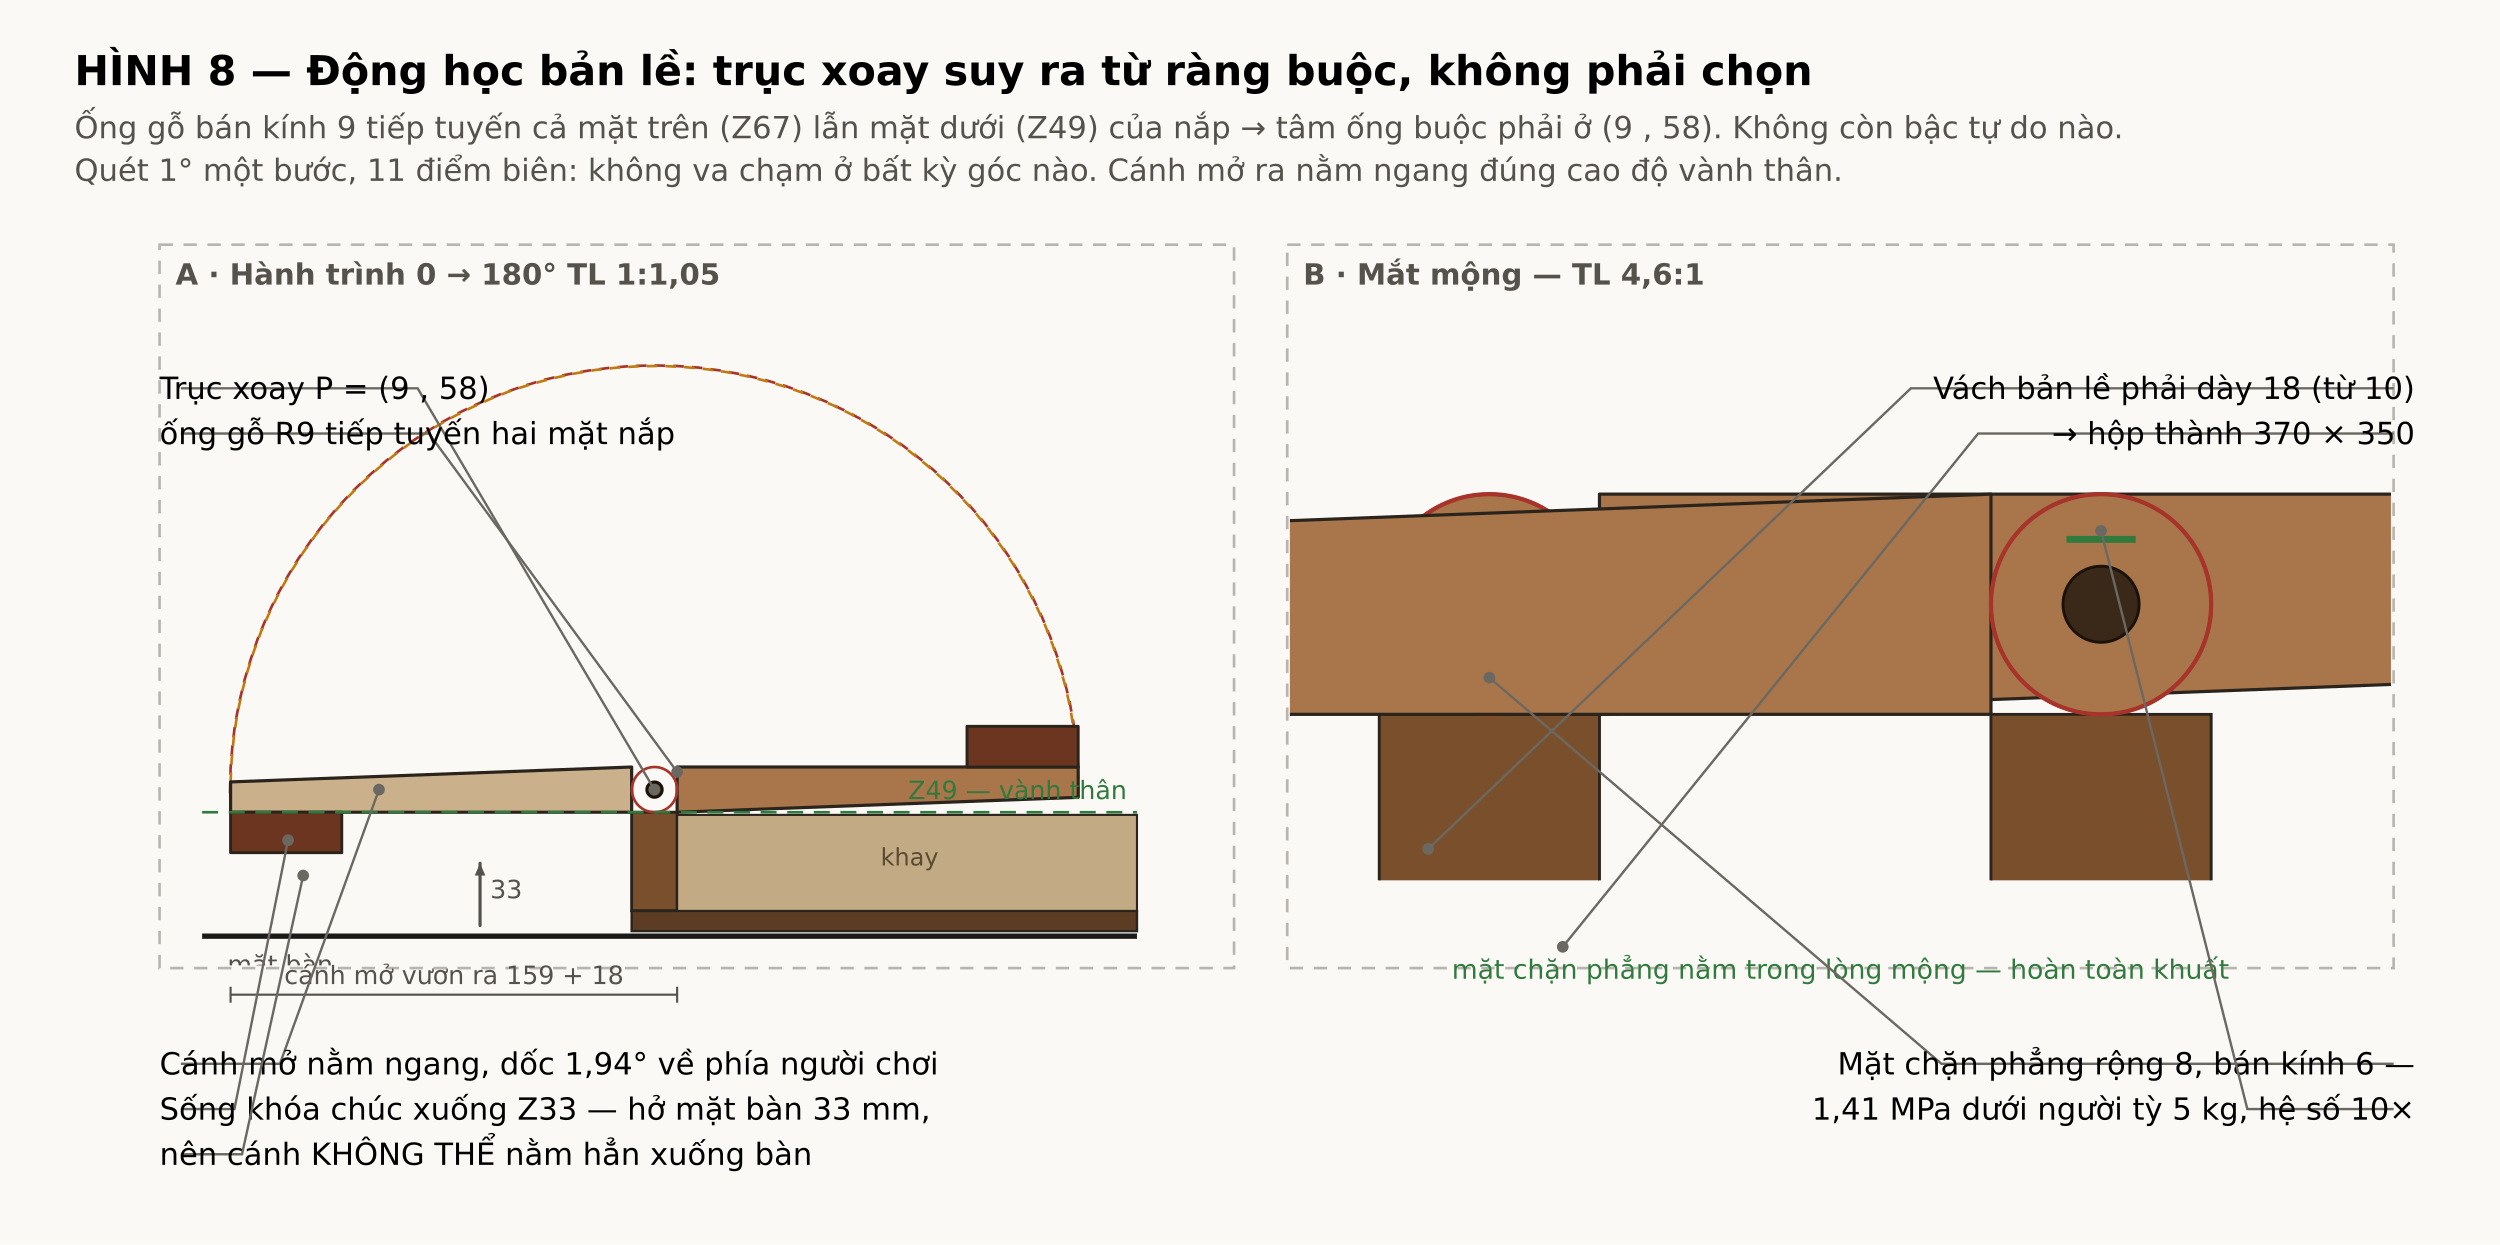
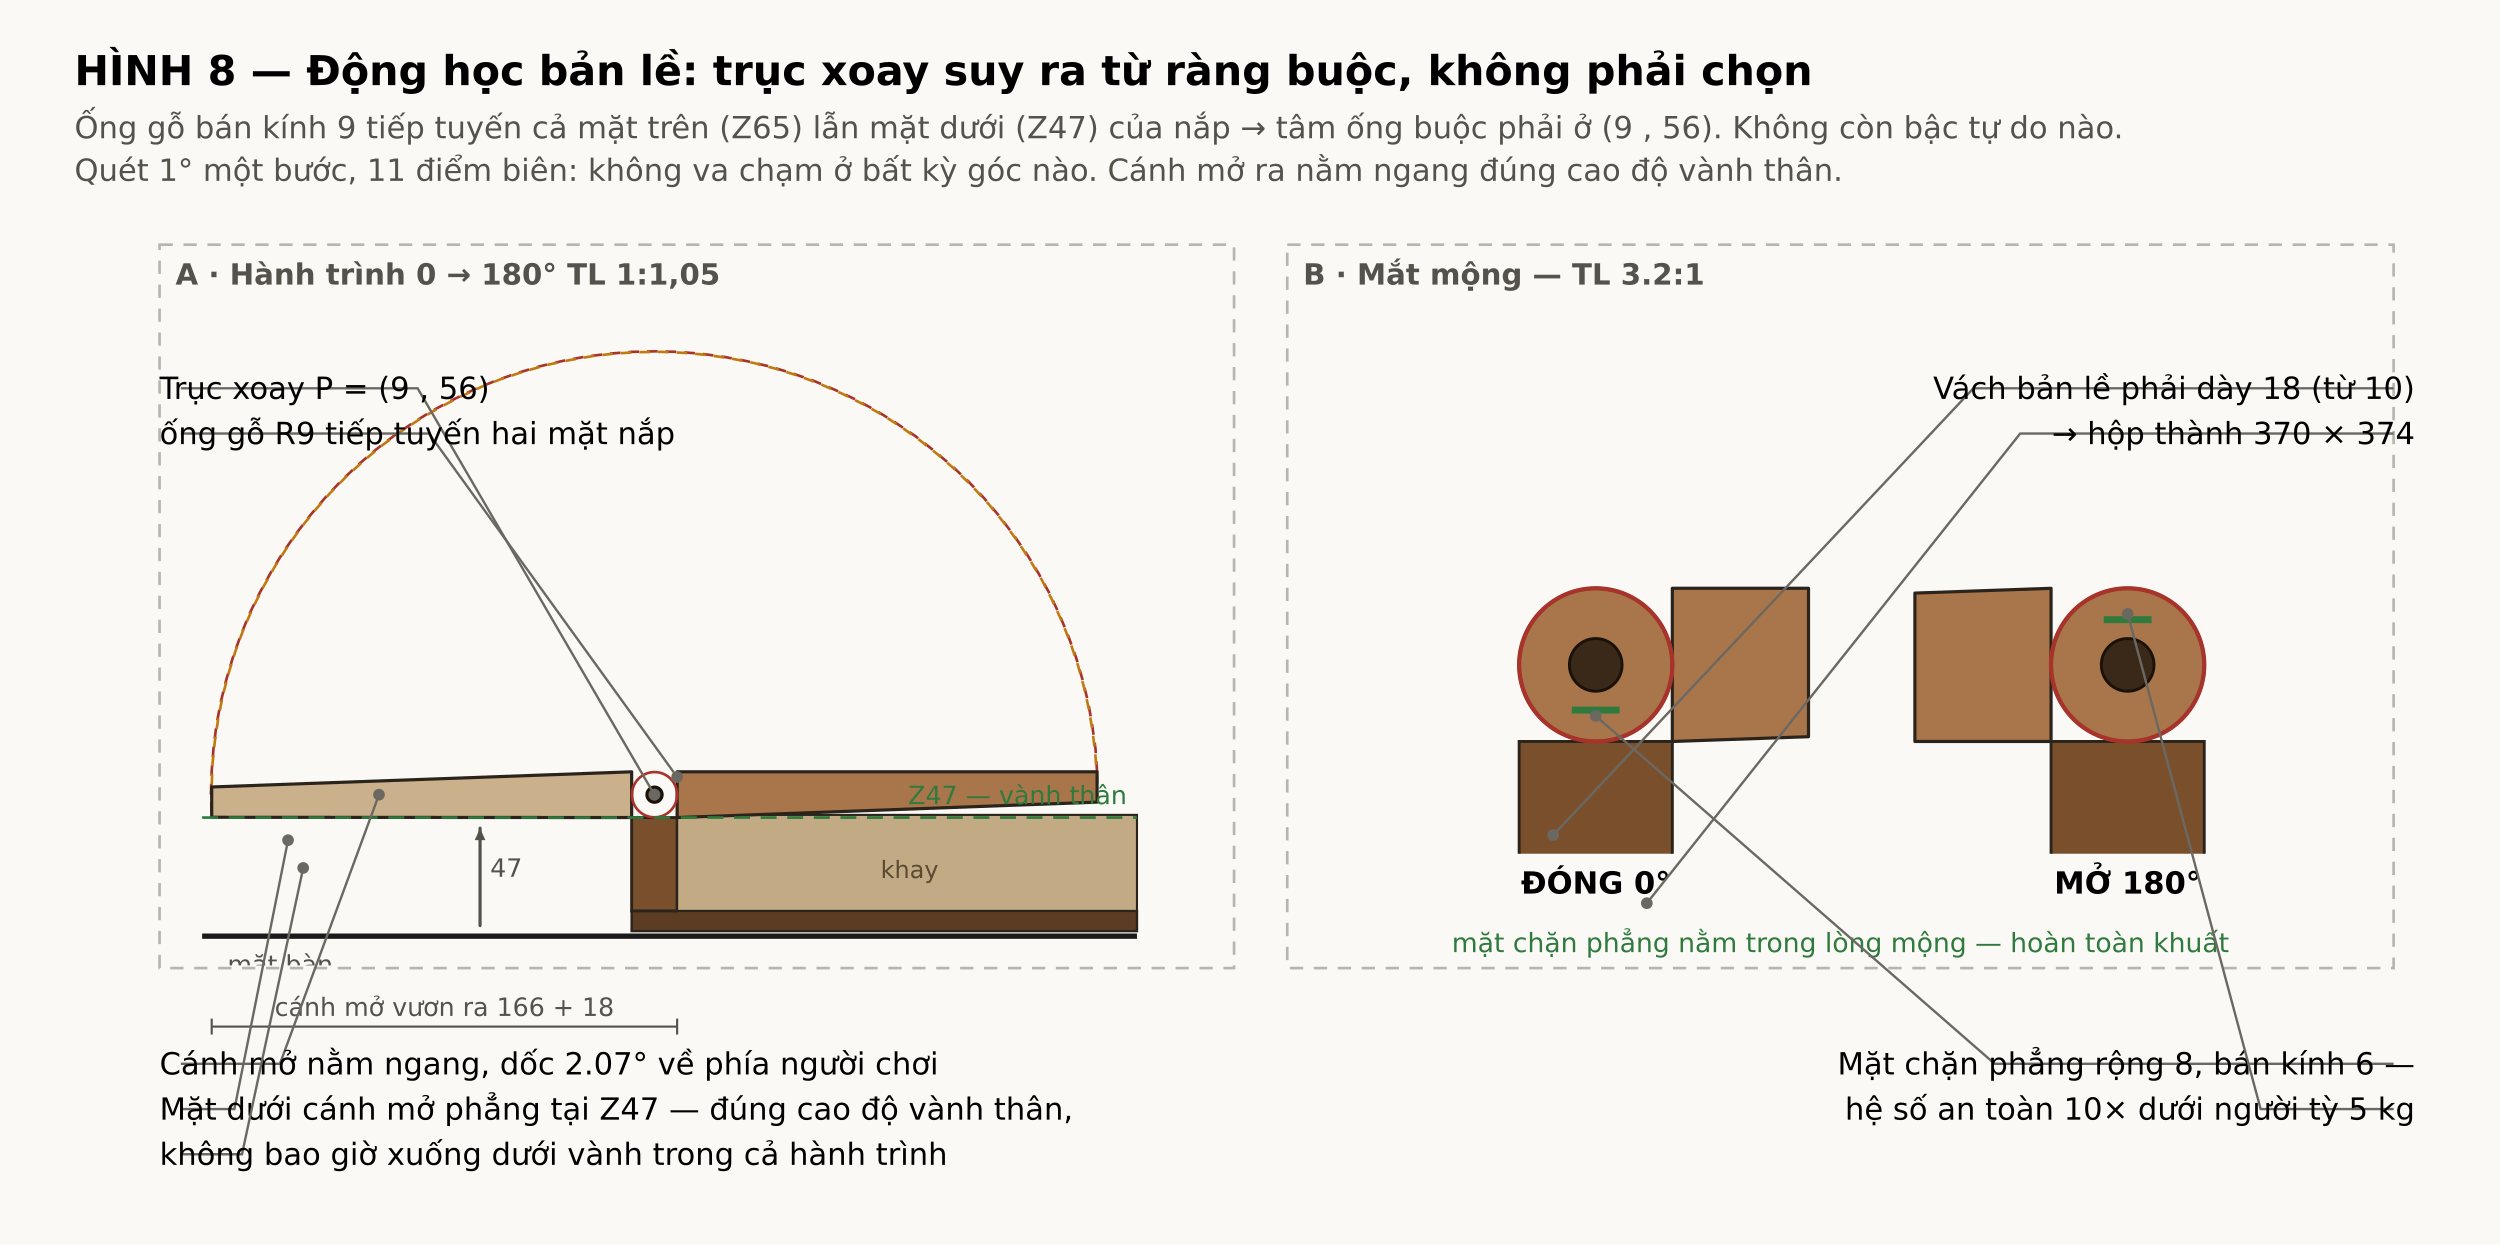
<svg xmlns="http://www.w3.org/2000/svg" width="940" height="468" viewBox="0 0 940 468" font-family="DejaVu Sans" font-size="11.5">
  <rect width="100%" height="100%" fill="#faf9f6" />
  <text x="28" y="32" font-size="15.5" font-weight="bold">HÌNH 8 — Động học bản lề: trục xoay suy ra từ ràng buộc, không phải chọn</text>
-   <text x="28" y="52" fill="#55524b">Ống gỗ bán kính 9 tiếp tuyến cả mặt trên (Z67) lẫn mặt dưới (Z49) của nắp → tâm ống buộc phải ở (9 , 58). Không còn bậc tự do nào.</text>
+   <text x="28" y="52" fill="#55524b">Ống gỗ bán kính 9 tiếp tuyến cả mặt trên (Z65) lẫn mặt dưới (Z47) của nắp → tâm ống buộc phải ở (9 , 56). Không còn bậc tự do nào.</text>
  <text x="28" y="68" fill="#55524b">Quét 1° một bước, 11 điểm biên: không va chạm ở bất kỳ góc nào. Cánh mở ra nằm ngang đúng cao độ vành thân.</text>
  <defs>
    <clipPath id="ca">
      <rect x="61" y="93" width="402" height="270" />
    </clipPath>
    <clipPath id="cb">
-       <rect x="485" y="93" width="414" height="238" />
+       <rect x="485" y="93" width="414" height="228" />
    </clipPath>
  </defs>
  <rect x="60" y="92" width="404" height="272" fill="none" stroke="#b8b5ae" stroke-width="1" stroke-dasharray="5,4" />
  <text x="66" y="107" font-size="11" font-weight="bold" fill="#55524b">A · Hành trình 0 → 180°  TL 1:1,05</text>
  <g clip-path="url(#ca)">
    <line x1="76.0" y1="352.0" x2="427.5" y2="352.0" stroke="#1a1a1a" stroke-width="2" />
    <text x="85.5" y="366.0" font-size="9.5" fill="#55524b">mặt bàn</text>
    <rect x="237.5" y="342.5" width="190.0" height="7.6" fill="#5c3d24" stroke="#2a241c" stroke-width="0.9" />
-     <rect x="237.5" y="305.4" width="17.1" height="37.0" fill="#7a4f2c" stroke="#2a241c" stroke-width="1.1" />
+     <rect x="237.5" y="307.4" width="17.1" height="35.1" fill="#7a4f2c" stroke="#2a241c" stroke-width="1.1" />
    <rect x="254.6" y="306.4" width="172.9" height="36.1" fill="#c2ab84" stroke="#2a241c" stroke-width="0.8" />
-     <text x="342.0" y="325.4" text-anchor="middle" font-size="9" fill="#5a4a32">khay</text>
-     <path d="M 405.4,288.4 L 404.7,280.0 L 403.6,271.7 L 402.1,263.5 L 400.1,255.4 L 397.7,247.4 L 394.9,239.5 L 391.7,231.8 L 388.1,224.3 L 384.1,217.0 L 379.7,209.8 L 375.0,203.0 L 369.9,196.3 L 364.5,190.0 L 358.7,183.9 L 352.7,178.2 L 346.3,172.8 L 339.7,167.7 L 332.8,163.0 L 325.6,158.6 L 318.3,154.7 L 310.8,151.1 L 303.0,147.9 L 295.2,145.1 L 287.1,142.7 L 279.0,140.8 L 270.8,139.3 L 262.5,138.2 L 254.2,137.6 L 245.8,137.4 L 237.5,137.6 L 229.2,138.3 L 220.9,139.4 L 212.7,140.9 L 204.6,142.8 L 196.6,145.2 L 188.7,148.0 L 181.0,151.2 L 173.4,154.8 L 166.1,158.8 L 159.0,163.2 L 152.1,167.9 L 145.5,173.0 L 139.1,178.5 L 133.1,184.2 L 127.4,190.3 L 121.9,196.7 L 116.9,203.3 L 112.1,210.2 L 107.8,217.3 L 103.8,224.6 L 100.2,232.2 L 97.0,239.9 L 94.3,247.8 L 91.9,255.8 L 90.0,263.9 L 88.4,272.1 L 87.4,280.4 L 86.7,288.8 L 86.5,297.1 L 86.7,305.4" fill="none" stroke="#a8332a" stroke-width="1.0" stroke-dasharray="4,3" />
-     <path d="M 405.4,299.8 L 405.3,291.4 L 404.8,283.1 L 403.8,274.8 L 402.5,266.6 L 400.7,258.4 L 398.4,250.4 L 395.8,242.5 L 392.8,234.7 L 389.3,227.1 L 385.4,219.7 L 381.2,212.5 L 376.6,205.6 L 371.7,198.9 L 366.4,192.4 L 360.7,186.3 L 354.8,180.4 L 348.5,174.9 L 342.0,169.7 L 335.2,164.8 L 328.2,160.4 L 320.9,156.2 L 313.5,152.5 L 305.8,149.2 L 298.0,146.3 L 290.0,143.8 L 282.0,141.7 L 273.8,140.0 L 265.5,138.8 L 257.2,138.0 L 248.9,137.6 L 240.6,137.7 L 232.2,138.2 L 223.9,139.1 L 215.7,140.5 L 207.6,142.3 L 199.5,144.5 L 191.6,147.1 L 183.9,150.2 L 176.3,153.7 L 168.9,157.5 L 161.7,161.7 L 154.7,166.3 L 148.0,171.3 L 141.6,176.6 L 135.4,182.2 L 129.6,188.2 L 124.0,194.4 L 118.8,201.0 L 114.0,207.7 L 109.5,214.8 L 105.4,222.0 L 101.7,229.5 L 98.3,237.1 L 95.4,245.0 L 92.9,252.9 L 90.8,261.0 L 89.1,269.2 L 87.9,277.4 L 87.1,285.7 L 86.7,294.0" fill="none" stroke="#c07a12" stroke-width="1.0" stroke-dasharray="4,3" />
-     <polygon points="254.6,305.4 405.4,299.8 405.4,288.4 254.6,288.4" fill="#a9754a" stroke="#2a241c" stroke-width="1.2" stroke-linejoin="round" />
-     <polygon points="363.6,288.4 405.4,288.4 405.4,273.1 363.6,273.1" fill="#6b3520" stroke="#2a241c" stroke-width="1.1" stroke-linejoin="round" />
-     <polygon points="237.5,288.4 86.7,294.0 86.7,305.4 237.5,305.4" fill="#cbb08c" stroke="#2a241c" stroke-width="1.2" stroke-linejoin="round" />
-     <polygon points="128.5,305.4 86.7,305.4 86.7,320.6 128.5,320.6" fill="#6b3520" stroke="#2a241c" stroke-width="1.1" stroke-linejoin="round" />
-     <circle cx="246.1" cy="296.9" r="2.9" fill="#3a2818" stroke="#1a1208" stroke-width="1.1" />
-     <circle cx="246.1" cy="296.9" r="8.5" fill="none" stroke="#a8332a" stroke-width="1.0" />
-     <line x1="76.0" y1="305.4" x2="427.5" y2="305.4" stroke="#2f7a3c" stroke-width="1" stroke-dasharray="6,4" />
-     <text x="423.7" y="300.45" text-anchor="end" font-size="9.5" fill="#2f7a3c">Z49 — vành thân</text>
-     <line x1="180.5" y1="348.0" x2="180.5" y2="324.6" stroke="#55524b" stroke-width="1.2" stroke-linecap="round" />
-     <polygon points="180.5,324.6 182.5,329.2 178.5,329.2" fill="#55524b" />
-     <text x="184.3" y="337.75" font-size="9.5" fill="#55524b">33</text>
+     <text x="342.0" y="330.15" text-anchor="middle" font-size="9" fill="#5a4a32">khay</text>
+     <path d="M 412.5,290.2 L 411.9,281.5 L 410.7,272.9 L 409.2,264.3 L 407.1,255.8 L 404.7,247.5 L 401.7,239.2 L 398.4,231.2 L 394.7,223.3 L 390.5,215.6 L 386.0,208.2 L 381.0,201.0 L 375.7,194.0 L 370.1,187.4 L 364.1,181.0 L 357.7,175.0 L 351.1,169.4 L 344.2,164.0 L 337.0,159.1 L 329.6,154.5 L 321.9,150.3 L 314.0,146.6 L 306.0,143.2 L 297.7,140.3 L 289.4,137.8 L 280.9,135.8 L 272.3,134.2 L 263.6,133.0 L 254.9,132.3 L 246.2,132.1 L 237.5,132.3 L 228.8,133.0 L 220.1,134.1 L 211.6,135.7 L 203.1,137.7 L 194.7,140.2 L 186.5,143.1 L 178.4,146.4 L 170.5,150.2 L 162.8,154.3 L 155.4,158.9 L 148.2,163.8 L 141.3,169.1 L 134.6,174.8 L 128.3,180.8 L 122.3,187.1 L 116.6,193.8 L 111.3,200.7 L 106.3,207.9 L 101.8,215.3 L 97.6,223.0 L 93.8,230.8 L 90.5,238.9 L 87.6,247.1 L 85.1,255.5 L 83.0,264.0 L 81.4,272.5 L 80.3,281.2 L 79.6,289.9 L 79.3,298.6 L 79.6,307.3" fill="none" stroke="#a8332a" stroke-width="1.0" stroke-dasharray="4,3" />
+     <path d="M 412.5,301.6 L 412.5,292.9 L 411.9,284.2 L 410.9,275.6 L 409.5,267.0 L 407.6,258.5 L 405.3,250.1 L 402.5,241.8 L 399.3,233.7 L 395.7,225.8 L 391.7,218.0 L 387.2,210.5 L 382.4,203.2 L 377.2,196.2 L 371.7,189.5 L 365.8,183.1 L 359.6,177.0 L 353.0,171.2 L 346.2,165.8 L 339.1,160.7 L 331.8,156.0 L 324.2,151.8 L 316.4,147.9 L 308.4,144.4 L 300.2,141.3 L 291.9,138.7 L 283.5,136.5 L 274.9,134.8 L 266.3,133.5 L 257.6,132.7 L 248.9,132.3 L 240.2,132.4 L 231.5,132.9 L 222.8,133.9 L 214.2,135.4 L 205.7,137.2 L 197.3,139.6 L 189.0,142.3 L 180.9,145.5 L 173.0,149.2 L 165.3,153.2 L 157.8,157.6 L 150.5,162.4 L 143.5,167.6 L 136.8,173.2 L 130.3,179.1 L 124.2,185.3 L 118.5,191.8 L 113.0,198.6 L 108.0,205.7 L 103.3,213.1 L 99.0,220.7 L 95.1,228.5 L 91.6,236.5 L 88.6,244.6 L 86.0,253.0 L 83.8,261.4 L 82.1,269.9 L 80.8,278.6 L 79.9,287.2 L 79.6,295.9" fill="none" stroke="#c07a12" stroke-width="1.0" stroke-dasharray="4,3" />
+     <polygon points="254.6,307.4 412.5,301.6 412.5,290.2 254.6,290.2" fill="#a9754a" stroke="#2a241c" stroke-width="1.2" stroke-linejoin="round" />
+     <polygon points="237.5,290.2 79.6,295.9 79.6,307.3 237.5,307.4" fill="#cbb08c" stroke="#2a241c" stroke-width="1.2" stroke-linejoin="round" />
+     <circle cx="246.1" cy="298.8" r="2.9" fill="#3a2818" stroke="#1a1208" stroke-width="1.1" />
+     <circle cx="246.1" cy="298.8" r="8.5" fill="none" stroke="#a8332a" stroke-width="1.0" />
+     <line x1="76.0" y1="307.4" x2="427.5" y2="307.4" stroke="#2f7a3c" stroke-width="1" stroke-dasharray="6,4" />
+     <text x="423.7" y="302.35" text-anchor="end" font-size="9.5" fill="#2f7a3c">Z47 — vành thân</text>
+     <line x1="180.5" y1="348.0" x2="180.5" y2="311.4" stroke="#55524b" stroke-width="1.2" stroke-linecap="round" />
+     <polygon points="180.5,311.4 182.5,315.9 178.5,315.9" fill="#55524b" />
+     <text x="184.3" y="329.675" font-size="9.5" fill="#55524b">47</text>
  </g>
-   <line x1="86.7" y1="374.0" x2="254.6" y2="374.0" stroke="#55524b" stroke-width="0.8" />
-   <line x1="86.7" y1="371.0" x2="86.7" y2="377.0" stroke="#55524b" stroke-width="0.8" />
-   <line x1="254.6" y1="371.0" x2="254.6" y2="377.0" stroke="#55524b" stroke-width="0.8" />
-   <text x="170.7" y="370.0" text-anchor="middle" font-size="9.5" fill="#55524b">cánh mở vươn ra 159 + 18</text>
+   <line x1="79.6" y1="386.0" x2="254.6" y2="386.0" stroke="#55524b" stroke-width="0.8" />
+   <line x1="79.6" y1="383.0" x2="79.6" y2="389.0" stroke="#55524b" stroke-width="0.8" />
+   <line x1="254.6" y1="383.0" x2="254.6" y2="389.0" stroke="#55524b" stroke-width="0.8" />
+   <text x="167.1" y="382.0" text-anchor="middle" font-size="9.5" fill="#55524b">cánh mở vươn ra 166 + 18</text>
  <rect x="484" y="92" width="416" height="272" fill="none" stroke="#b8b5ae" stroke-width="1" stroke-dasharray="5,4" />
-   <text x="490" y="107" font-size="11" font-weight="bold" fill="#55524b">B · Mắt mộng — TL 4,6:1</text>
+   <text x="490" y="107" font-size="11" font-weight="bold" fill="#55524b">B · Mắt mộng — TL 3.2:1</text>
  <g clip-path="url(#cb)">
-     <rect x="518.6" y="268.6" width="82.8" height="133.4" fill="#7a4f2c" stroke="#2a241c" stroke-width="1.1" />
-     <circle cx="560.0" cy="227.2" r="41.4" fill="#a9754a" stroke="#2a241c" stroke-width="1.2" />
-     <polygon points="601.4,268.6 1331.4,241.0 1331.4,185.8 601.4,185.8" fill="#a9754a" stroke="#2a241c" stroke-width="1.2" stroke-linejoin="round" />
-     <circle cx="560.0" cy="227.2" r="41.4" fill="none" stroke="#a8332a" stroke-width="1.6" />
-     <path d="M 547.0,251.6 L 573.0,251.6" fill="none" stroke="#2f7a3c" stroke-width="2.6" />
-     <circle cx="560.0" cy="227.2" r="14.3" fill="#3a2818" stroke="#1a1208" stroke-width="1.1" />
-     <text x="560.0" y="350" text-anchor="middle" font-size="11.5" font-weight="bold">ĐÓNG 0°</text>
-     <rect x="748.6" y="268.6" width="82.8" height="133.4" fill="#7a4f2c" stroke="#2a241c" stroke-width="1.1" />
-     <circle cx="790.0" cy="227.2" r="41.4" fill="#a9754a" stroke="#2a241c" stroke-width="1.2" />
-     <polygon points="748.6,185.8 18.6,213.4 18.6,268.6 748.6,268.6" fill="#a9754a" stroke="#2a241c" stroke-width="1.2" stroke-linejoin="round" />
-     <circle cx="790.0" cy="227.2" r="41.4" fill="none" stroke="#a8332a" stroke-width="1.6" />
-     <path d="M 803.0,202.8 L 777.0,202.8" fill="none" stroke="#2f7a3c" stroke-width="2.6" />
-     <circle cx="790.0" cy="227.2" r="14.3" fill="#3a2818" stroke="#1a1208" stroke-width="1.1" />
-     <text x="790.0" y="350" text-anchor="middle" font-size="11.5" font-weight="bold">MỞ 180°</text>
+     <rect x="571.2" y="278.8" width="57.6" height="70.4" fill="#7a4f2c" stroke="#2a241c" stroke-width="1.1" />
+     <circle cx="600.0" cy="250.0" r="28.8" fill="#a9754a" stroke="#2a241c" stroke-width="1.2" />
+     <polygon points="628.8,278.8 680.0,277.0 680.0,221.2 628.8,221.2" fill="#a9754a" stroke="#2a241c" stroke-width="1.2" stroke-linejoin="round" />
+     <circle cx="600.0" cy="250.0" r="28.8" fill="none" stroke="#a8332a" stroke-width="1.6" />
+     <path d="M 591.0,267.0 L 609.0,267.0" fill="none" stroke="#2f7a3c" stroke-width="2.6" />
+     <circle cx="600.0" cy="250.0" r="9.9" fill="#3a2818" stroke="#1a1208" stroke-width="1.1" />
+     <rect x="771.2" y="278.8" width="57.6" height="70.4" fill="#7a4f2c" stroke="#2a241c" stroke-width="1.1" />
+     <circle cx="800.0" cy="250.0" r="28.8" fill="#a9754a" stroke="#2a241c" stroke-width="1.2" />
+     <polygon points="771.2,221.2 720.0,223.0 720.0,278.8 771.2,278.8" fill="#a9754a" stroke="#2a241c" stroke-width="1.2" stroke-linejoin="round" />
+     <circle cx="800.0" cy="250.0" r="28.8" fill="none" stroke="#a8332a" stroke-width="1.6" />
+     <path d="M 809.0,233.0 L 791.0,233.0" fill="none" stroke="#2f7a3c" stroke-width="2.6" />
+     <circle cx="800.0" cy="250.0" r="9.9" fill="#3a2818" stroke="#1a1208" stroke-width="1.1" />
  </g>
-   <text x="692" y="368" text-anchor="middle" font-size="10" fill="#2f7a3c">mặt chặn phẳng nằm trong lòng mộng — hoàn toàn khuất</text>
-   <polyline points="68,146 157.025,146 246.05,296.9" fill="none" stroke="#6b6862" stroke-width="0.9" />
-   <circle cx="246.05" cy="296.9" r="2.2" fill="#6b6862" />
-   <text x="60" y="150" text-anchor="start">Trục xoay P = (9 , 58)</text>
-   <polyline points="68,163 161.3,163 254.6,290.25" fill="none" stroke="#6b6862" stroke-width="0.9" />
-   <circle cx="254.6" cy="290.25" r="2.2" fill="#6b6862" />
+   <text x="600.0" y="336" text-anchor="middle" font-size="11.5" font-weight="bold">ĐÓNG 0°</text>
+   <text x="800.0" y="336" text-anchor="middle" font-size="11.5" font-weight="bold">MỞ 180°</text>
+   <text x="692" y="358" text-anchor="middle" font-size="10" fill="#2f7a3c">mặt chặn phẳng nằm trong lòng mộng — hoàn toàn khuất</text>
+   <polyline points="68,146 157.025,146 246.05,298.8" fill="none" stroke="#6b6862" stroke-width="0.9" />
+   <circle cx="246.05" cy="298.8" r="2.2" fill="#6b6862" />
+   <text x="60" y="150" text-anchor="start">Trục xoay P = (9 , 56)</text>
+   <polyline points="68,163 161.3,163 254.6,292.15" fill="none" stroke="#6b6862" stroke-width="0.9" />
+   <circle cx="254.6" cy="292.15" r="2.2" fill="#6b6862" />
  <text x="60" y="167" text-anchor="start">ống gỗ R9 tiếp tuyến hai mặt nắp</text>
-   <polyline points="68,400 105.25,400 142.5,296.9" fill="none" stroke="#6b6862" stroke-width="0.9" />
-   <circle cx="142.5" cy="296.9" r="2.2" fill="#6b6862" />
-   <text x="60" y="404" text-anchor="start">Cánh mở nằm ngang, dốc 1,94° về phía người chơi</text>
+   <polyline points="68,400 105.25,400 142.5,298.8" fill="none" stroke="#6b6862" stroke-width="0.9" />
+   <circle cx="142.5" cy="298.8" r="2.2" fill="#6b6862" />
+   <text x="60" y="404" text-anchor="start">Cánh mở nằm ngang, dốc 2.07° về phía người chơi</text>
  <polyline points="68,417 88.15,417 108.3,315.9" fill="none" stroke="#6b6862" stroke-width="0.9" />
  <circle cx="108.3" cy="315.9" r="2.2" fill="#6b6862" />
-   <text x="60" y="421" text-anchor="start">Sống khóa chúc xuống Z33 — hở mặt bàn 33 mm,</text>
-   <polyline points="68,434 91.0,434 114.0,329.2" fill="none" stroke="#6b6862" stroke-width="0.9" />
-   <circle cx="114.0" cy="329.2" r="2.2" fill="#6b6862" />
-   <text x="60" y="438" text-anchor="start">nên cánh KHÔNG THỂ nằm hẳn xuống bàn</text>
-   <polyline points="900,400 730.0,400 560.0,254.8" fill="none" stroke="#6b6862" stroke-width="0.9" />
-   <circle cx="560.0" cy="254.8" r="2.2" fill="#6b6862" />
+   <text x="60" y="421" text-anchor="start">Mặt dưới cánh mở phẳng tại Z47 — đúng cao độ vành thân,</text>
+   <polyline points="68,434 91.0,434 114.0,326.35" fill="none" stroke="#6b6862" stroke-width="0.9" />
+   <circle cx="114.0" cy="326.35" r="2.2" fill="#6b6862" />
+   <text x="60" y="438" text-anchor="start">không bao giờ xuống dưới vành trong cả hành trình</text>
+   <polyline points="900,400 750.0,400 600.0,269.2" fill="none" stroke="#6b6862" stroke-width="0.9" />
+   <circle cx="600.0" cy="269.2" r="2.2" fill="#6b6862" />
  <text x="908" y="404" text-anchor="end">Mặt chặn phẳng rộng 8, bán kính 6 —</text>
-   <polyline points="900,417 845.0,417 790.0,199.6" fill="none" stroke="#6b6862" stroke-width="0.9" />
-   <circle cx="790.0" cy="199.6" r="2.2" fill="#6b6862" />
-   <text x="908" y="421" text-anchor="end">1,41 MPa dưới người tỳ 5 kg, hệ số 10×</text>
-   <polyline points="900,146 718.5,146 537.0,319.2" fill="none" stroke="#6b6862" stroke-width="0.9" />
-   <circle cx="537.0" cy="319.2" r="2.2" fill="#6b6862" />
+   <polyline points="900,417 850.0,417 800.0,230.8" fill="none" stroke="#6b6862" stroke-width="0.9" />
+   <circle cx="800.0" cy="230.8" r="2.2" fill="#6b6862" />
+   <text x="908" y="421" text-anchor="end">hệ số an toàn 10× dưới người tỳ 5 kg</text>
+   <polyline points="900,146 742.0,146 584.0,314" fill="none" stroke="#6b6862" stroke-width="0.9" />
+   <circle cx="584.0" cy="314" r="2.2" fill="#6b6862" />
  <text x="908" y="150" text-anchor="end">Vách bản lề phải dày 18 (từ 10)</text>
-   <polyline points="900,163 743.8,163 587.6,356.0" fill="none" stroke="#6b6862" stroke-width="0.9" />
-   <circle cx="587.6" cy="356.0" r="2.2" fill="#6b6862" />
-   <text x="908" y="167" text-anchor="end">→ hộp thành 370 × 350</text>
+   <polyline points="900,163 759.6,163 619.2,339.6" fill="none" stroke="#6b6862" stroke-width="0.9" />
+   <circle cx="619.2" cy="339.6" r="2.2" fill="#6b6862" />
+   <text x="908" y="167" text-anchor="end">→ hộp thành 370 × 374</text>
</svg>
